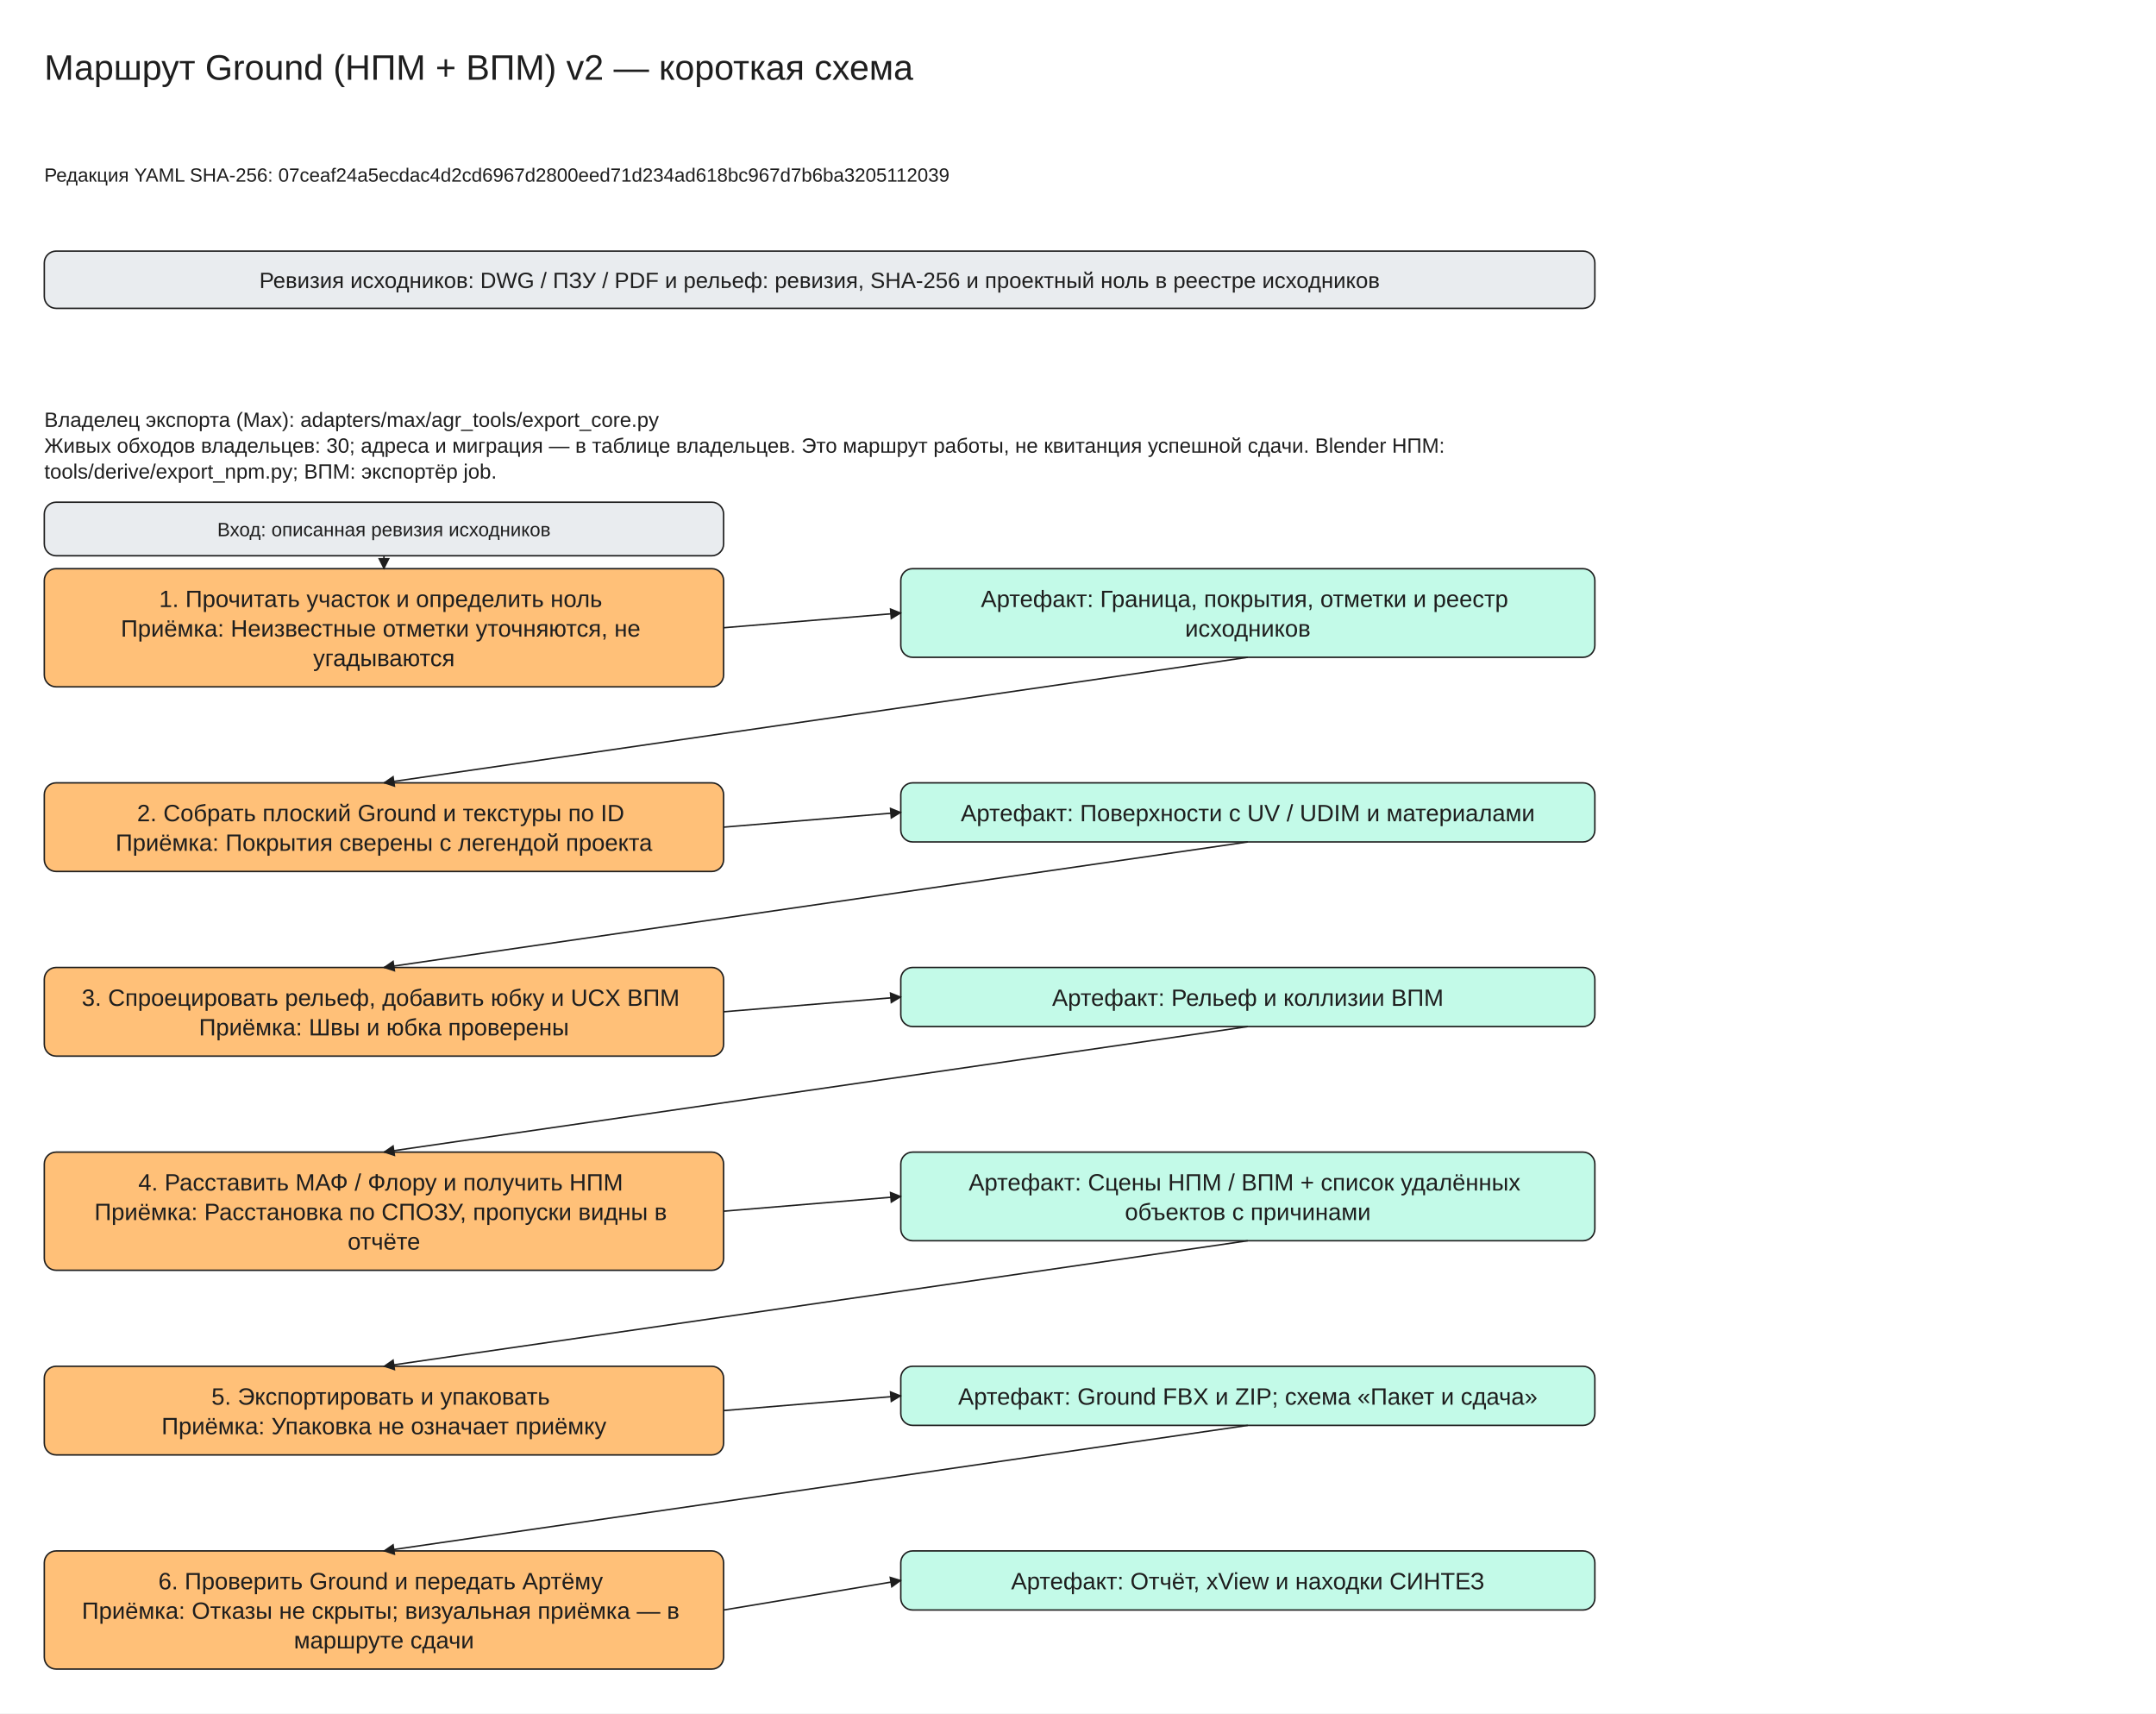
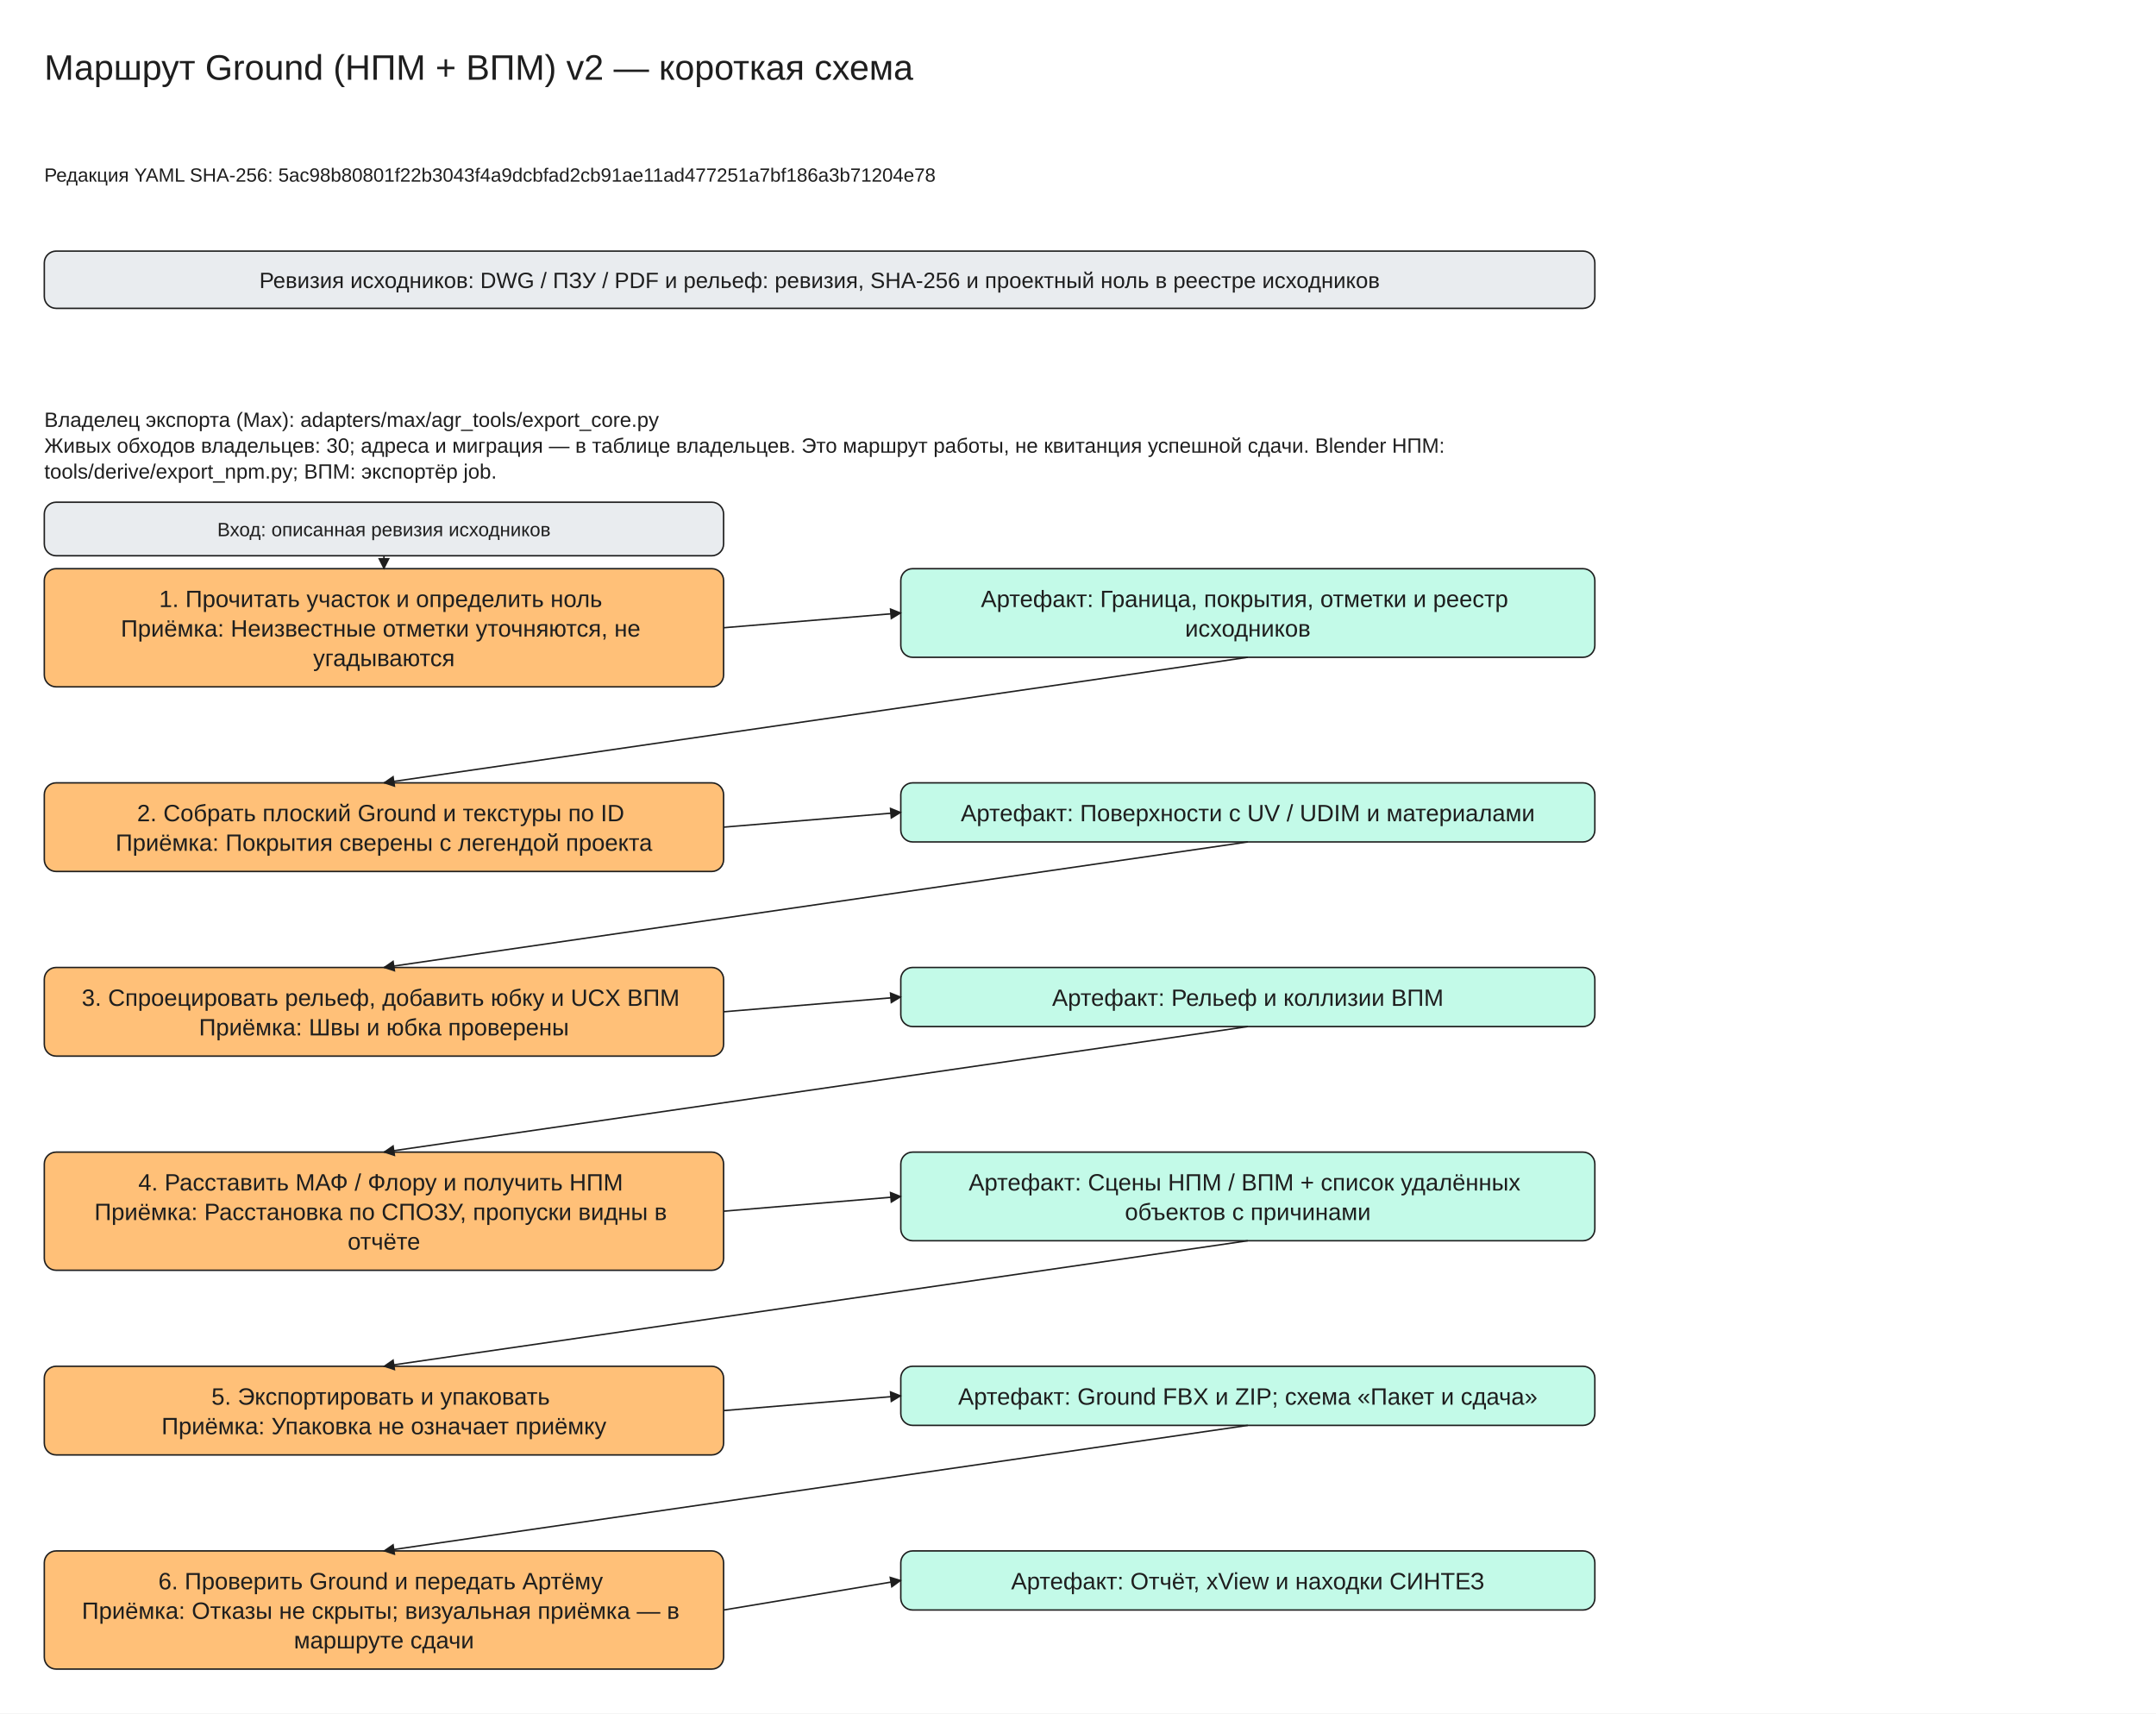
<svg xmlns="http://www.w3.org/2000/svg" viewBox="0 -30 1460 1160" width="1460" height="1160" font-family="Segoe UI, Arial, sans-serif">
  <defs>
    <marker id="arrow" viewBox="0 0 10 10" refX="9" refY="5" markerWidth="8" markerHeight="8" orient="auto-start-reverse">
      <path d="M0,0 L10,5 L0,10 z" fill="#1e1e1e" />
    </marker>
  </defs>
  <rect x="0" y="-30" width="1460" height="1160" fill="#ffffff" />
  <rect x="30" y="140" width="1050" height="38.75" rx="8" fill="#e9ecef" stroke="#1e1e1e" />
  <rect x="30" y="355" width="460" height="80.0" rx="8" fill="#ffc078" stroke="#1e1e1e" />
  <rect x="610" y="355" width="470" height="60.0" rx="8" fill="#c3fae8" stroke="#1e1e1e" />
  <rect x="30" y="310" width="460" height="36.25" rx="8" fill="#e9ecef" stroke="#1e1e1e" />
  <line x1="260.0" y1="346.25" x2="260.0" y2="355.0" stroke="#1e1e1e" marker-end="url(#arrow)" />
  <line x1="490" y1="395.0" x2="610" y2="385.0" stroke="#1e1e1e" marker-end="url(#arrow)" />
  <rect x="30" y="500.0" width="460" height="60.0" rx="8" fill="#ffc078" stroke="#1e1e1e" />
  <rect x="610" y="500.0" width="470" height="40.0" rx="8" fill="#c3fae8" stroke="#1e1e1e" />
  <line x1="845.0" y1="415.0" x2="260.0" y2="500.0" stroke="#1e1e1e" marker-end="url(#arrow)" />
  <line x1="490" y1="530.0" x2="610" y2="520.0" stroke="#1e1e1e" marker-end="url(#arrow)" />
  <rect x="30" y="625.0" width="460" height="60.0" rx="8" fill="#ffc078" stroke="#1e1e1e" />
  <rect x="610" y="625.0" width="470" height="40.0" rx="8" fill="#c3fae8" stroke="#1e1e1e" />
  <line x1="845.0" y1="540.0" x2="260.0" y2="625.0" stroke="#1e1e1e" marker-end="url(#arrow)" />
  <line x1="490" y1="655.0" x2="610" y2="645.0" stroke="#1e1e1e" marker-end="url(#arrow)" />
  <rect x="30" y="750.0" width="460" height="80.0" rx="8" fill="#ffc078" stroke="#1e1e1e" />
  <rect x="610" y="750.0" width="470" height="60.0" rx="8" fill="#c3fae8" stroke="#1e1e1e" />
  <line x1="845.0" y1="665.0" x2="260.0" y2="750.0" stroke="#1e1e1e" marker-end="url(#arrow)" />
  <line x1="490" y1="790.0" x2="610" y2="780.0" stroke="#1e1e1e" marker-end="url(#arrow)" />
  <rect x="30" y="895.0" width="460" height="60.0" rx="8" fill="#ffc078" stroke="#1e1e1e" />
  <rect x="610" y="895.0" width="470" height="40.0" rx="8" fill="#c3fae8" stroke="#1e1e1e" />
  <line x1="845.0" y1="810.0" x2="260.0" y2="895.0" stroke="#1e1e1e" marker-end="url(#arrow)" />
  <line x1="490" y1="925.0" x2="610" y2="915.0" stroke="#1e1e1e" marker-end="url(#arrow)" />
  <rect x="30" y="1020.0" width="460" height="80.0" rx="8" fill="#ffc078" stroke="#1e1e1e" />
  <rect x="610" y="1020.0" width="470" height="40.0" rx="8" fill="#c3fae8" stroke="#1e1e1e" />
  <line x1="845.0" y1="935.0" x2="260.0" y2="1020.0" stroke="#1e1e1e" marker-end="url(#arrow)" />
  <line x1="490" y1="1060.0" x2="610" y2="1040.0" stroke="#1e1e1e" marker-end="url(#arrow)" />
  <text x="30" y="0" font-size="24" text-anchor="start" fill="#1e1e1e">
    <tspan x="30" dy="24">Маршрут Ground (НПМ + ВПМ) v2 — короткая схема</tspan>
  </text>
  <text x="30" y="80" font-size="13" text-anchor="start" fill="#1e1e1e">
-     <tspan x="30" dy="13">Редакция YAML SHA-256: 07ceaf24a5ecdac4d2cd6967d2800eed71d234ad618bc967d7b6ba3205112039</tspan>
+     <tspan x="30" dy="13">Редакция YAML SHA-256: 5ac98b80801f22b3043f4a9dcbfad2cb91ae11ad477251a7bf186a3b71204e78</tspan>
  </text>
  <text x="555.0" y="150.0" font-size="15" text-anchor="middle" fill="#1e1e1e">
    <tspan x="555.0" dy="15">Ревизия исходников: DWG / ПЗУ / PDF и рельеф: ревизия, SHA-256 и проектный ноль в реестре исходников</tspan>
  </text>
  <text x="30" y="245" font-size="14" text-anchor="start" fill="#1e1e1e">
    <tspan x="30" dy="14">Владелец экспорта (Max): adapters/max/agr_tools/export_core.py</tspan>
    <tspan x="30" dy="17.5">Живых обходов владельцев: 30; адреса и миграция — в таблице владельцев. Это маршрут работы, не квитанция успешной сдачи. Blender НПМ:</tspan>
    <tspan x="30" dy="17.5">tools/derive/export_npm.py; ВПМ: экспортёр job.</tspan>
  </text>
  <text x="260.0" y="365.0" font-size="16" text-anchor="middle" fill="#1e1e1e">
    <tspan x="260.0" dy="16">1. Прочитать участок и определить ноль</tspan>
    <tspan x="260.0" dy="20.0">Приёмка: Неизвестные отметки уточняются, не</tspan>
    <tspan x="260.0" dy="20.0">угадываются</tspan>
  </text>
  <text x="845.0" y="365.0" font-size="16" text-anchor="middle" fill="#1e1e1e">
    <tspan x="845.0" dy="16">Артефакт: Граница, покрытия, отметки и реестр</tspan>
    <tspan x="845.0" dy="20.0">исходников</tspan>
  </text>
  <text x="260.0" y="320.0" font-size="13" text-anchor="middle" fill="#1e1e1e">
    <tspan x="260.0" dy="13">Вход: описанная ревизия исходников</tspan>
  </text>
  <text x="260.0" y="510.0" font-size="16" text-anchor="middle" fill="#1e1e1e">
    <tspan x="260.0" dy="16">2. Собрать плоский Ground и текстуры по ID</tspan>
    <tspan x="260.0" dy="20.0">Приёмка: Покрытия сверены с легендой проекта</tspan>
  </text>
  <text x="845.0" y="510.0" font-size="16" text-anchor="middle" fill="#1e1e1e">
    <tspan x="845.0" dy="16">Артефакт: Поверхности с UV / UDIM и материалами</tspan>
  </text>
  <text x="260.0" y="635.0" font-size="16" text-anchor="middle" fill="#1e1e1e">
    <tspan x="260.0" dy="16">3. Спроецировать рельеф, добавить юбку и UCX ВПМ</tspan>
    <tspan x="260.0" dy="20.0">Приёмка: Швы и юбка проверены</tspan>
  </text>
  <text x="845.0" y="635.0" font-size="16" text-anchor="middle" fill="#1e1e1e">
    <tspan x="845.0" dy="16">Артефакт: Рельеф и коллизии ВПМ</tspan>
  </text>
  <text x="260.0" y="760.0" font-size="16" text-anchor="middle" fill="#1e1e1e">
    <tspan x="260.0" dy="16">4. Расставить МАФ / Флору и получить НПМ</tspan>
    <tspan x="260.0" dy="20.0">Приёмка: Расстановка по СПОЗУ, пропуски видны в</tspan>
    <tspan x="260.0" dy="20.0">отчёте</tspan>
  </text>
  <text x="845.0" y="760.0" font-size="16" text-anchor="middle" fill="#1e1e1e">
    <tspan x="845.0" dy="16">Артефакт: Сцены НПМ / ВПМ + список удалённых</tspan>
    <tspan x="845.0" dy="20.0">объектов с причинами</tspan>
  </text>
  <text x="260.0" y="905.0" font-size="16" text-anchor="middle" fill="#1e1e1e">
    <tspan x="260.0" dy="16">5. Экспортировать и упаковать</tspan>
    <tspan x="260.0" dy="20.0">Приёмка: Упаковка не означает приёмку</tspan>
  </text>
  <text x="845.0" y="905.0" font-size="16" text-anchor="middle" fill="#1e1e1e">
    <tspan x="845.0" dy="16">Артефакт: Ground FBX и ZIP; схема «Пакет и сдача»</tspan>
  </text>
  <text x="260.0" y="1030.0" font-size="16" text-anchor="middle" fill="#1e1e1e">
    <tspan x="260.0" dy="16">6. Проверить Ground и передать Артёму</tspan>
    <tspan x="260.0" dy="20.0">Приёмка: Отказы не скрыты; визуальная приёмка — в</tspan>
    <tspan x="260.0" dy="20.0">маршруте сдачи</tspan>
  </text>
  <text x="845.0" y="1030.0" font-size="16" text-anchor="middle" fill="#1e1e1e">
    <tspan x="845.0" dy="16">Артефакт: Отчёт, xView и находки СИНТЕЗ</tspan>
  </text>
</svg>
